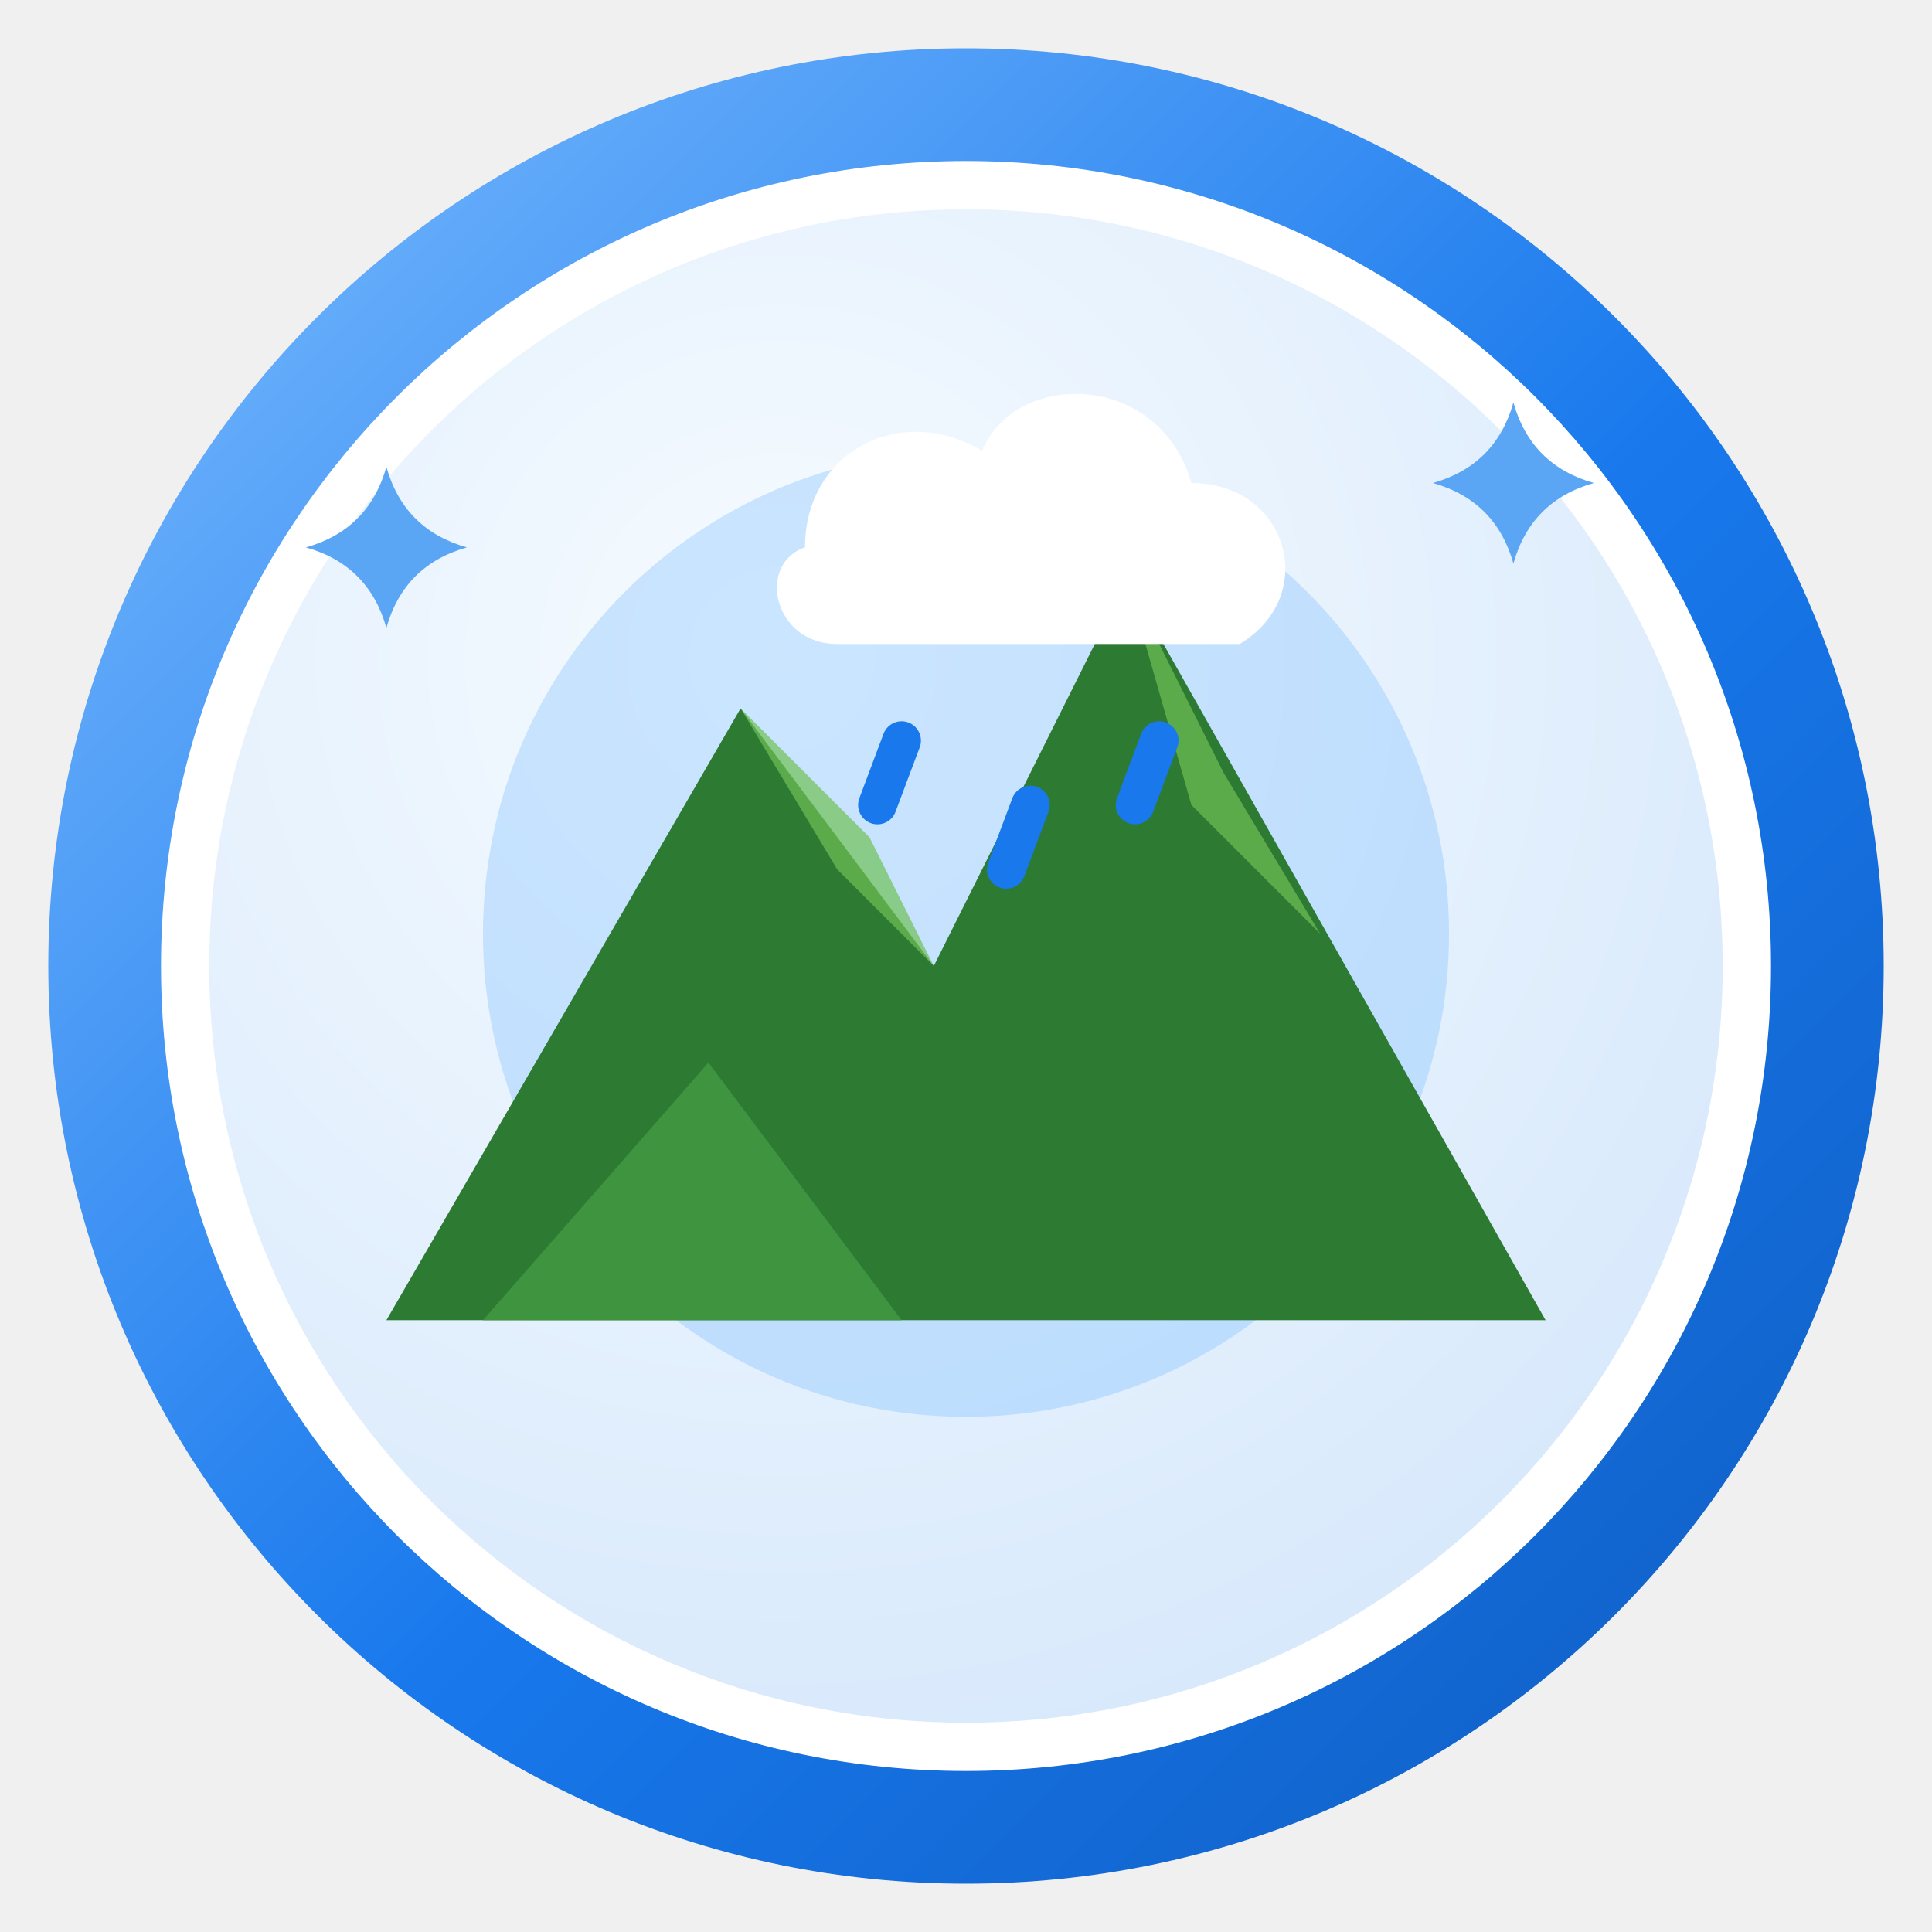
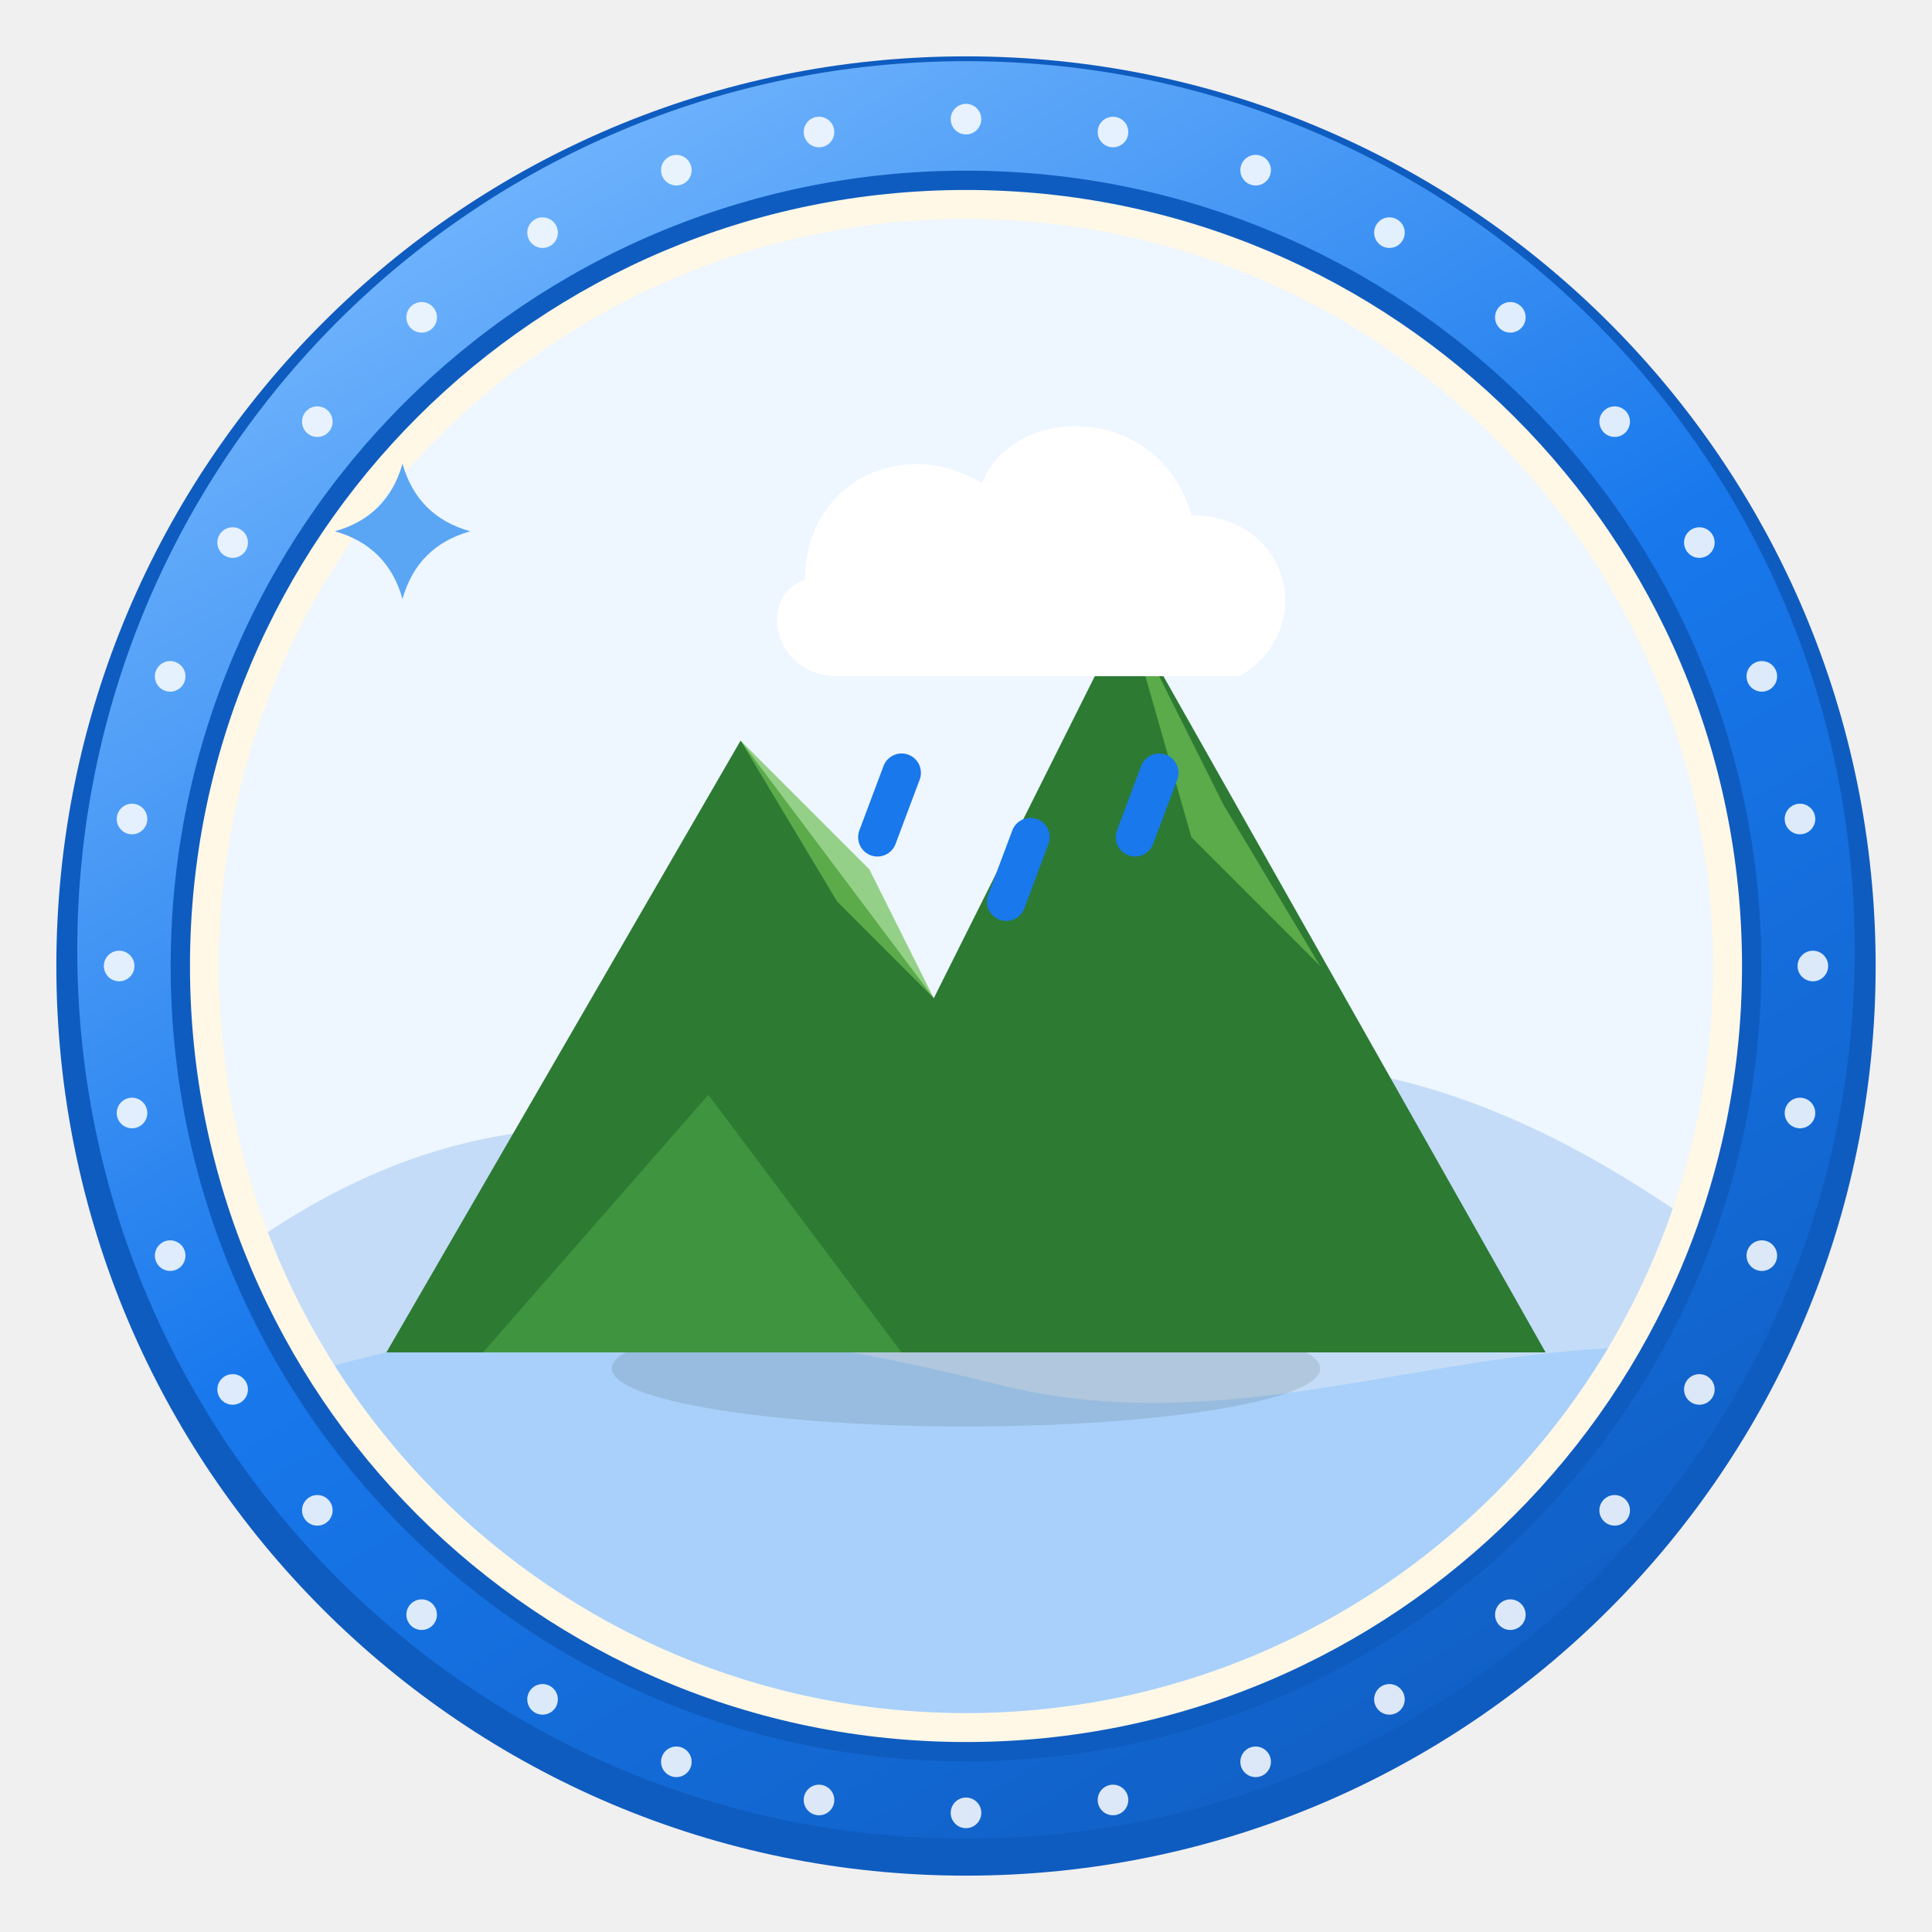
<svg xmlns="http://www.w3.org/2000/svg" viewBox="0 0 120 120" class="bx-badge bx-badge-rare" data-badge="yunque">
  <style>.b-float{animation:b-float 4.8s ease-in-out infinite}
.b-sway{animation:b-sway 5.6s ease-in-out infinite;transform-box:fill-box;transform-origin:50% 100%}
.b-pulse{animation:b-pulse 3.6s ease-in-out infinite}
.b-twinkle{animation:b-twinkle 2.8s ease-in-out infinite;transform-box:fill-box;transform-origin:center}
.b-spin{animation:b-spin 28s linear infinite;transform-origin:60px 60px}
.b-blink{animation:b-blink 5.2s 1.2s infinite;transform-box:fill-box;transform-origin:center;transform:scaleY(0)}
@keyframes b-float{0%,100%{transform:translateY(0)}50%{transform:translateY(-2.5px)}}
@keyframes b-sway{0%,100%{transform:rotate(-3deg)}50%{transform:rotate(3deg)}}
@keyframes b-pulse{0%,100%{opacity:.55}50%{opacity:1}}
@keyframes b-twinkle{0%,100%{opacity:.25;transform:scale(.7)}50%{opacity:1;transform:scale(1)}}
@keyframes b-spin{to{transform:rotate(360deg)}}
@keyframes b-blink{0%,92%,100%{transform:scaleY(0)}95%{transform:scaleY(1)}}
@media (prefers-reduced-motion:reduce){.b-float,.b-sway,.b-pulse,.b-twinkle,.b-spin,.b-blink{animation:none}}</style>
  <defs>
-     <radialGradient id="bx-yunque-bg" cx=".38" cy=".3" r=".85">
-       <stop offset="0" stop-color="#f6fbff" />
-       <stop offset="1" stop-color="#d3e6fb" />
-     </radialGradient>
-     <linearGradient id="bx-yunque-ring" x1="0" y1="0" x2="1" y2="1">
+     <linearGradient id="bx-yunque-ring" x1=".2" y1="0" x2=".8" y2="1">
      <stop offset="0" stop-color="#7cbcff" />
-       <stop offset=".55" stop-color="#1878ec" />
+       <stop offset=".5" stop-color="#1878ec" />
      <stop offset="1" stop-color="#0f5cc0" />
    </linearGradient>
    <clipPath id="bx-yunque-clip">
-       <circle cx="60" cy="60" r="47" />
+       <circle cx="60" cy="60" r="46.4" />
    </clipPath>
    <radialGradient id="bx-yunque-crown" cx=".4" cy=".28" r=".85">
      <stop offset="0" stop-color="#6fc055" />
      <stop offset=".65" stop-color="#3f9440" />
      <stop offset="1" stop-color="#2d7a33" />
    </radialGradient>
  </defs>
-   <circle cx="60" cy="60" r="57" fill="url(#bx-yunque-ring)" />
-   <circle cx="60" cy="60" r="50" fill="#fff" />
-   <circle cx="60" cy="60" r="47" fill="url(#bx-yunque-bg)" />
+   <circle cx="60" cy="60" r="56.5" fill="#0f5cc0" />
+   <circle cx="60" cy="59" r="55.2" fill="url(#bx-yunque-ring)" />
+   <path d="M17.5 46A44.5 44.5 0 0 1 102.5 46" fill="none" stroke="#7cbcff" stroke-width="2.2" stroke-linecap="round" opacity=".9" />
+   <circle cx="112.6" cy="60" r=".95" fill="#fff" opacity=".85" />
+   <circle cx="111.8" cy="69.13" r=".95" fill="#fff" opacity=".85" />
+   <circle cx="109.43" cy="77.99" r=".95" fill="#fff" opacity=".85" />
+   <circle cx="105.55" cy="86.3" r=".95" fill="#fff" opacity=".85" />
+   <circle cx="100.29" cy="93.81" r=".95" fill="#fff" opacity=".85" />
+   <circle cx="93.81" cy="100.29" r=".95" fill="#fff" opacity=".85" />
+   <circle cx="86.3" cy="105.55" r=".95" fill="#fff" opacity=".85" />
+   <circle cx="77.99" cy="109.43" r=".95" fill="#fff" opacity=".85" />
+   <circle cx="69.13" cy="111.8" r=".95" fill="#fff" opacity=".85" />
+   <circle cx="60" cy="112.6" r=".95" fill="#fff" opacity=".85" />
+   <circle cx="50.87" cy="111.8" r=".95" fill="#fff" opacity=".85" />
+   <circle cx="42.01" cy="109.43" r=".95" fill="#fff" opacity=".85" />
+   <circle cx="33.7" cy="105.55" r=".95" fill="#fff" opacity=".85" />
+   <circle cx="26.19" cy="100.29" r=".95" fill="#fff" opacity=".85" />
+   <circle cx="19.71" cy="93.81" r=".95" fill="#fff" opacity=".85" />
+   <circle cx="14.45" cy="86.3" r=".95" fill="#fff" opacity=".85" />
+   <circle cx="10.57" cy="77.99" r=".95" fill="#fff" opacity=".85" />
+   <circle cx="8.2" cy="69.13" r=".95" fill="#fff" opacity=".85" />
+   <circle cx="7.4" cy="60" r=".95" fill="#fff" opacity=".85" />
+   <circle cx="8.2" cy="50.87" r=".95" fill="#fff" opacity=".85" />
+   <circle cx="10.57" cy="42.01" r=".95" fill="#fff" opacity=".85" />
+   <circle cx="14.45" cy="33.7" r=".95" fill="#fff" opacity=".85" />
+   <circle cx="19.71" cy="26.19" r=".95" fill="#fff" opacity=".85" />
+   <circle cx="26.19" cy="19.71" r=".95" fill="#fff" opacity=".85" />
+   <circle cx="33.7" cy="14.45" r=".95" fill="#fff" opacity=".85" />
+   <circle cx="42.01" cy="10.57" r=".95" fill="#fff" opacity=".85" />
+   <circle cx="50.87" cy="8.2" r=".95" fill="#fff" opacity=".85" />
+   <circle cx="60" cy="7.4" r=".95" fill="#fff" opacity=".85" />
+   <circle cx="69.13" cy="8.2" r=".95" fill="#fff" opacity=".85" />
+   <circle cx="77.99" cy="10.57" r=".95" fill="#fff" opacity=".85" />
+   <circle cx="86.3" cy="14.45" r=".95" fill="#fff" opacity=".85" />
+   <circle cx="93.81" cy="19.71" r=".95" fill="#fff" opacity=".85" />
+   <circle cx="100.29" cy="26.19" r=".95" fill="#fff" opacity=".85" />
+   <circle cx="105.55" cy="33.7" r=".95" fill="#fff" opacity=".85" />
+   <circle cx="109.43" cy="42.01" r=".95" fill="#fff" opacity=".85" />
+   <circle cx="111.8" cy="50.87" r=".95" fill="#fff" opacity=".85" />
+   <circle cx="60" cy="60" r="49.4" fill="#0f5cc0" />
+   <circle cx="60" cy="60" r="48.2" fill="#fff8e6" />
  <g clip-path="url(#bx-yunque-clip)">
-     <circle class="b-pulse" cx="60" cy="58" r="30" fill="#7cbcff" opacity=".35" />
-     <path d="M24 82L46 44L58 60L70 36L96 82Z" fill="#2d7a33" />
-     <path d="M46 44L52 54L58 60L54 52ZM70 36L76 48L82 58L74 50Z" fill="#6fc055" opacity=".7" />
-     <path d="M30 82L44 66L56 82Z" fill="#3f9440" />
-     <g class="b-float">
-       <path d="M50 34C50 28 56 25 61 28C63 23 72 23 74 30C80 30 82 37 77 40H52C48 40 47 35 50 34Z" fill="#fff" />
+     <circle cx="60" cy="60" r="46.4" fill="#eef6ff" />
+     <path d="M12 80C24 70 36 68 48 72C58 75 66 66 78 66C90 66 100 72 108 78V108H12Z" fill="#c4dcf7" />
+     <path d="M12 88C30 80 46 82 62 86C78 90 92 82 108 84V108H12Z" fill="#7cbcff" opacity=".38" />
+     <ellipse cx="60" cy="85" rx="22" ry="3.6" fill="#26372c" opacity=".13" />
+     <g transform="translate(0 2)">
+       <path d="M24 82L46 44L58 60L70 36L96 82Z" fill="#2d7a33" />
+       <path d="M46 44L52 54L58 60L54 52ZM70 36L76 48L82 58L74 50Z" fill="#6fc055" opacity=".7" />
+       <path d="M30 82L44 66L56 82Z" fill="#3f9440" />
+       <g class="b-float">
+         <path d="M50 34C50 28 56 25 61 28C63 23 72 23 74 30C80 30 82 37 77 40H52C48 40 47 35 50 34Z" fill="#fff" />
+       </g>
+       <path class="b-twinkle" style="animation-delay:0s" d="M56 46l-1.5 4" stroke="#1878ec" stroke-width="2.4" stroke-linecap="round" />
+       <path class="b-twinkle" style="animation-delay:0.6s" d="M64 50l-1.5 4" stroke="#1878ec" stroke-width="2.4" stroke-linecap="round" />
+       <path class="b-twinkle" style="animation-delay:1.2s" d="M72 46l-1.5 4" stroke="#1878ec" stroke-width="2.4" stroke-linecap="round" />
    </g>
-     <path class="b-twinkle" style="animation-delay:0s" d="M56 46l-1.5 4" stroke="#1878ec" stroke-width="2.4" stroke-linecap="round" />
-     <path class="b-twinkle" style="animation-delay:0.6s" d="M64 50l-1.5 4" stroke="#1878ec" stroke-width="2.4" stroke-linecap="round" />
-     <path class="b-twinkle" style="animation-delay:1.2s" d="M72 46l-1.5 4" stroke="#1878ec" stroke-width="2.4" stroke-linecap="round" />
  </g>
-   <path class="b-twinkle" style="animation-delay:0s" fill="#5aa6f5" d="M24 29Q25.1 32.9 29 34Q25.1 35.1 24 39Q22.9 35.1 19 34Q22.9 32.9 24 29Z" />
-   <path class="b-twinkle" style="animation-delay:0.7s" fill="#5aa6f5" d="M94 25Q95.1 28.9 99 30Q95.1 31.1 94 35Q92.9 31.1 89 30Q92.9 28.9 94 25Z" />
+   <path class="b-twinkle" style="animation-delay:0s" fill="#5aa6f5" d="M25 28.8Q25.924 32.076 29.2 33Q25.924 33.924 25 37.2Q24.076 33.924 20.8 33Q24.076 32.076 25 28.8Z" />
</svg>
